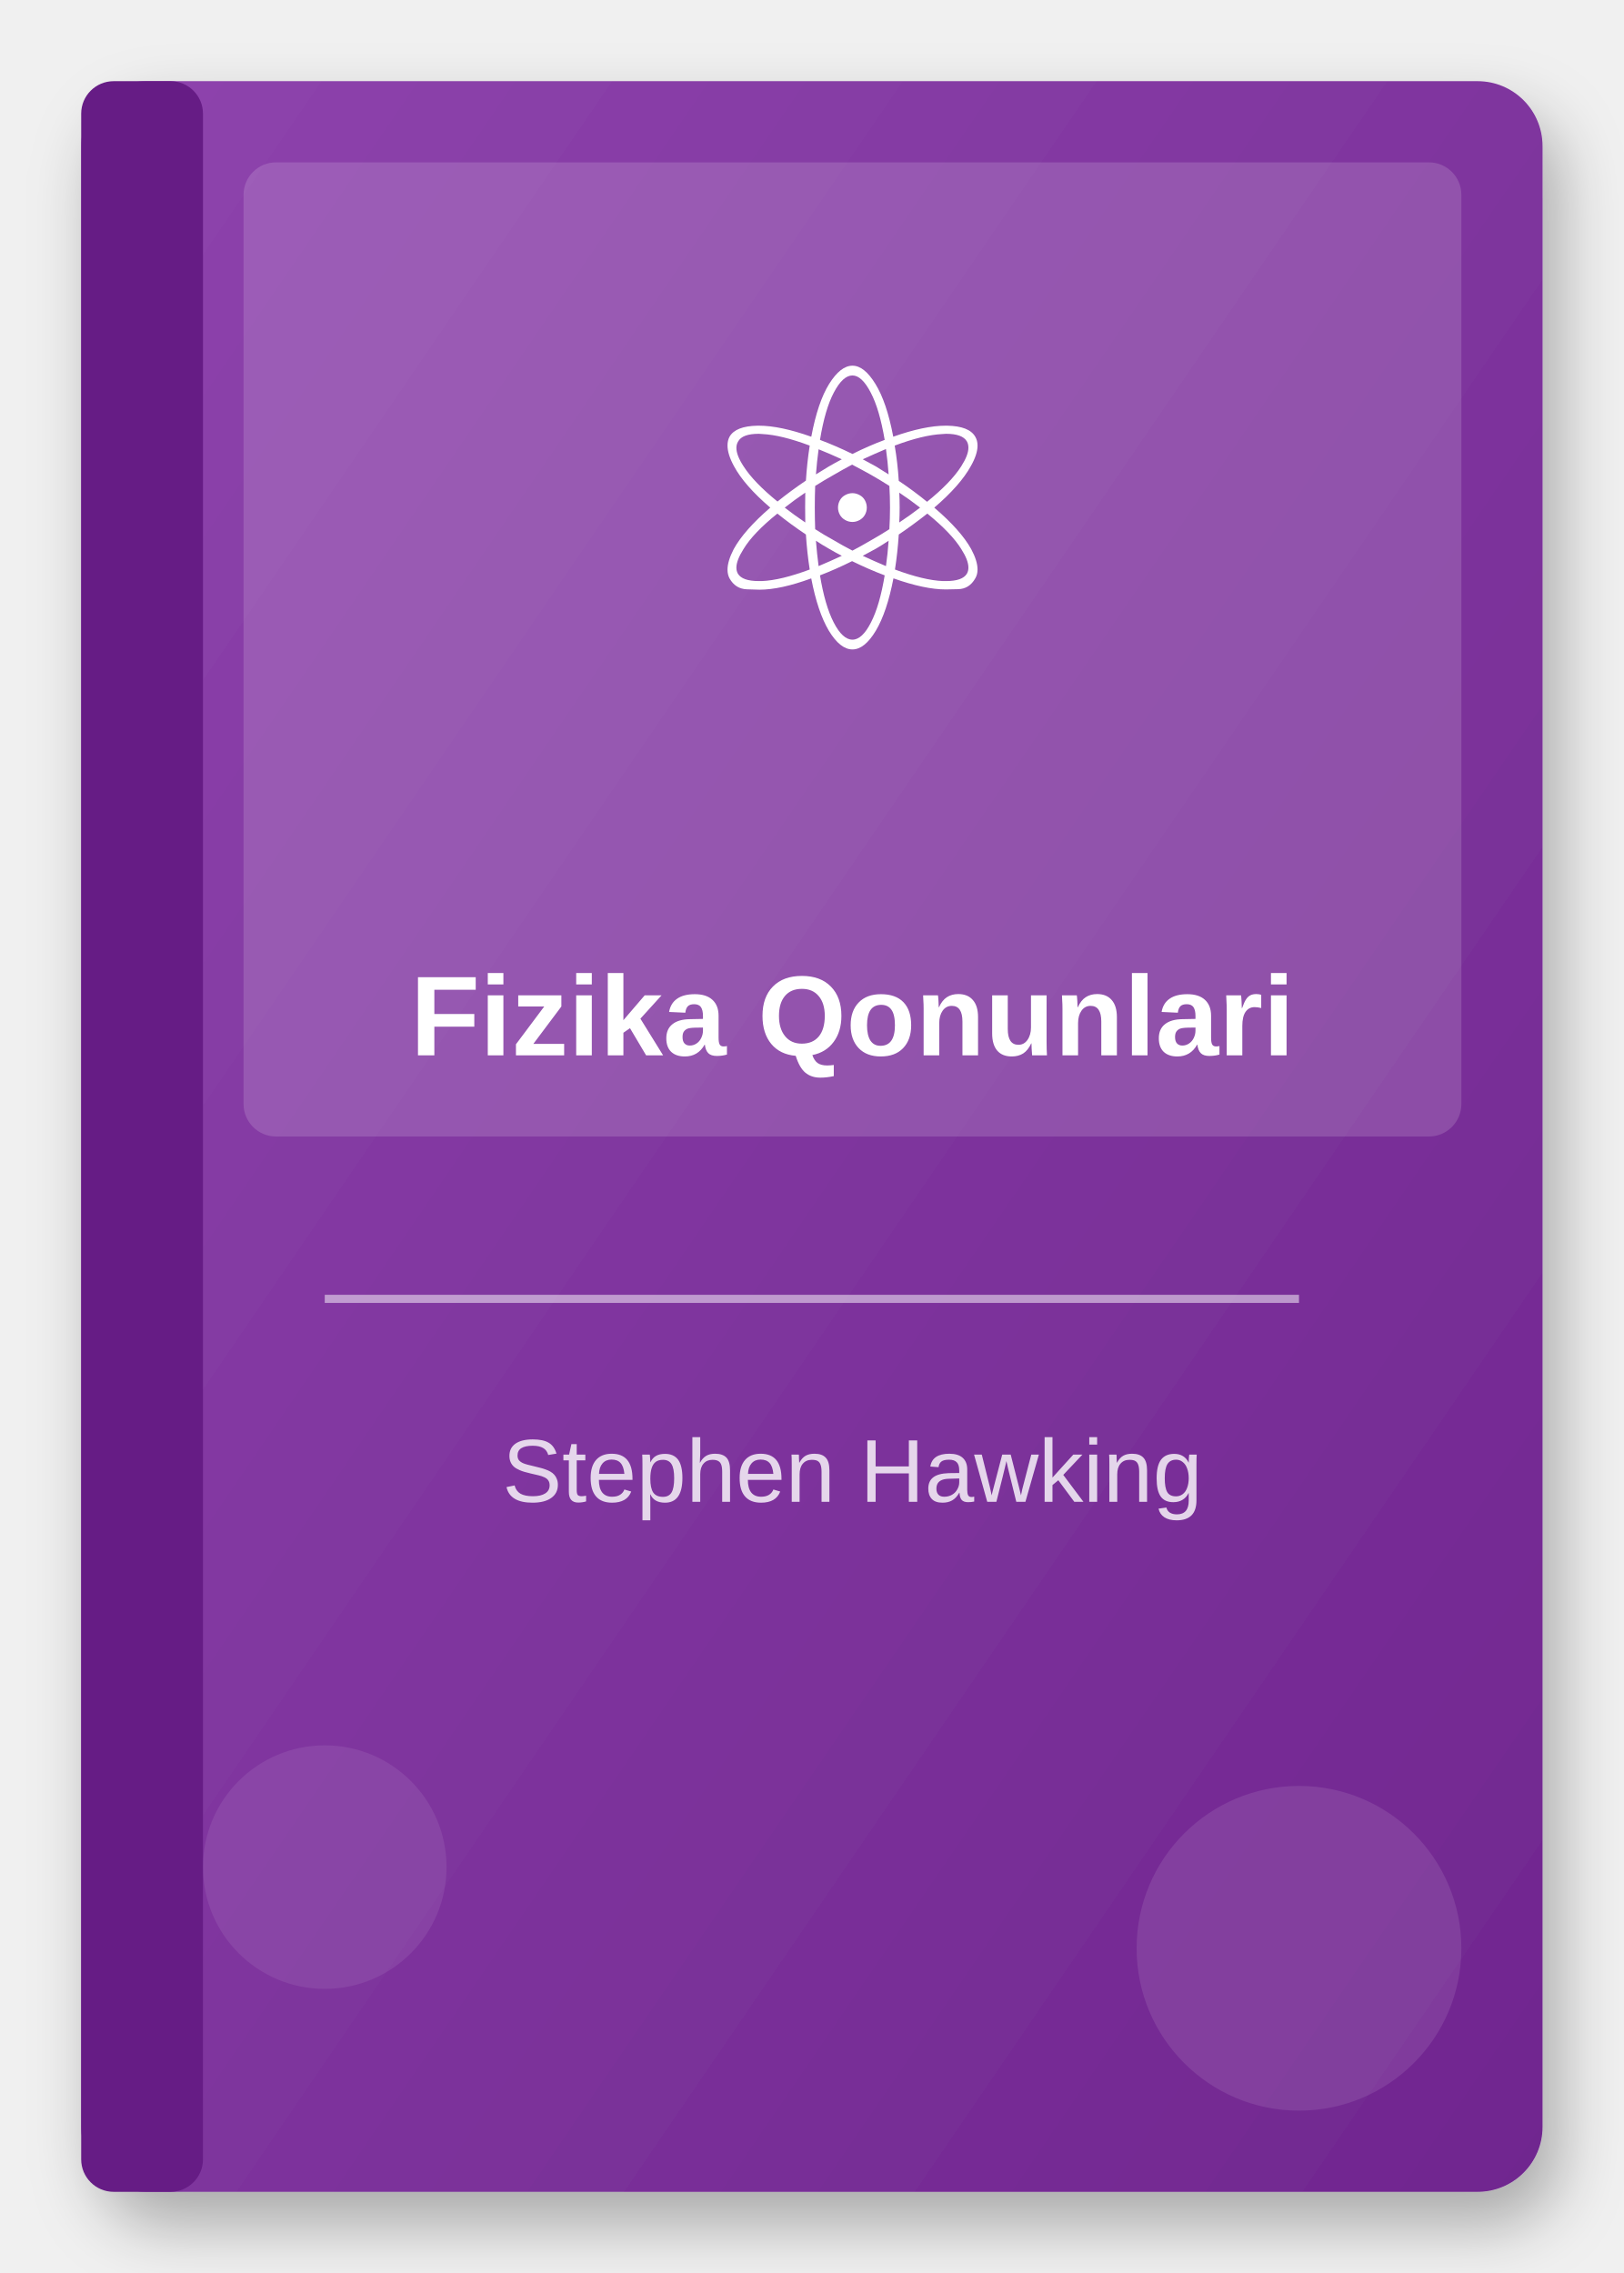
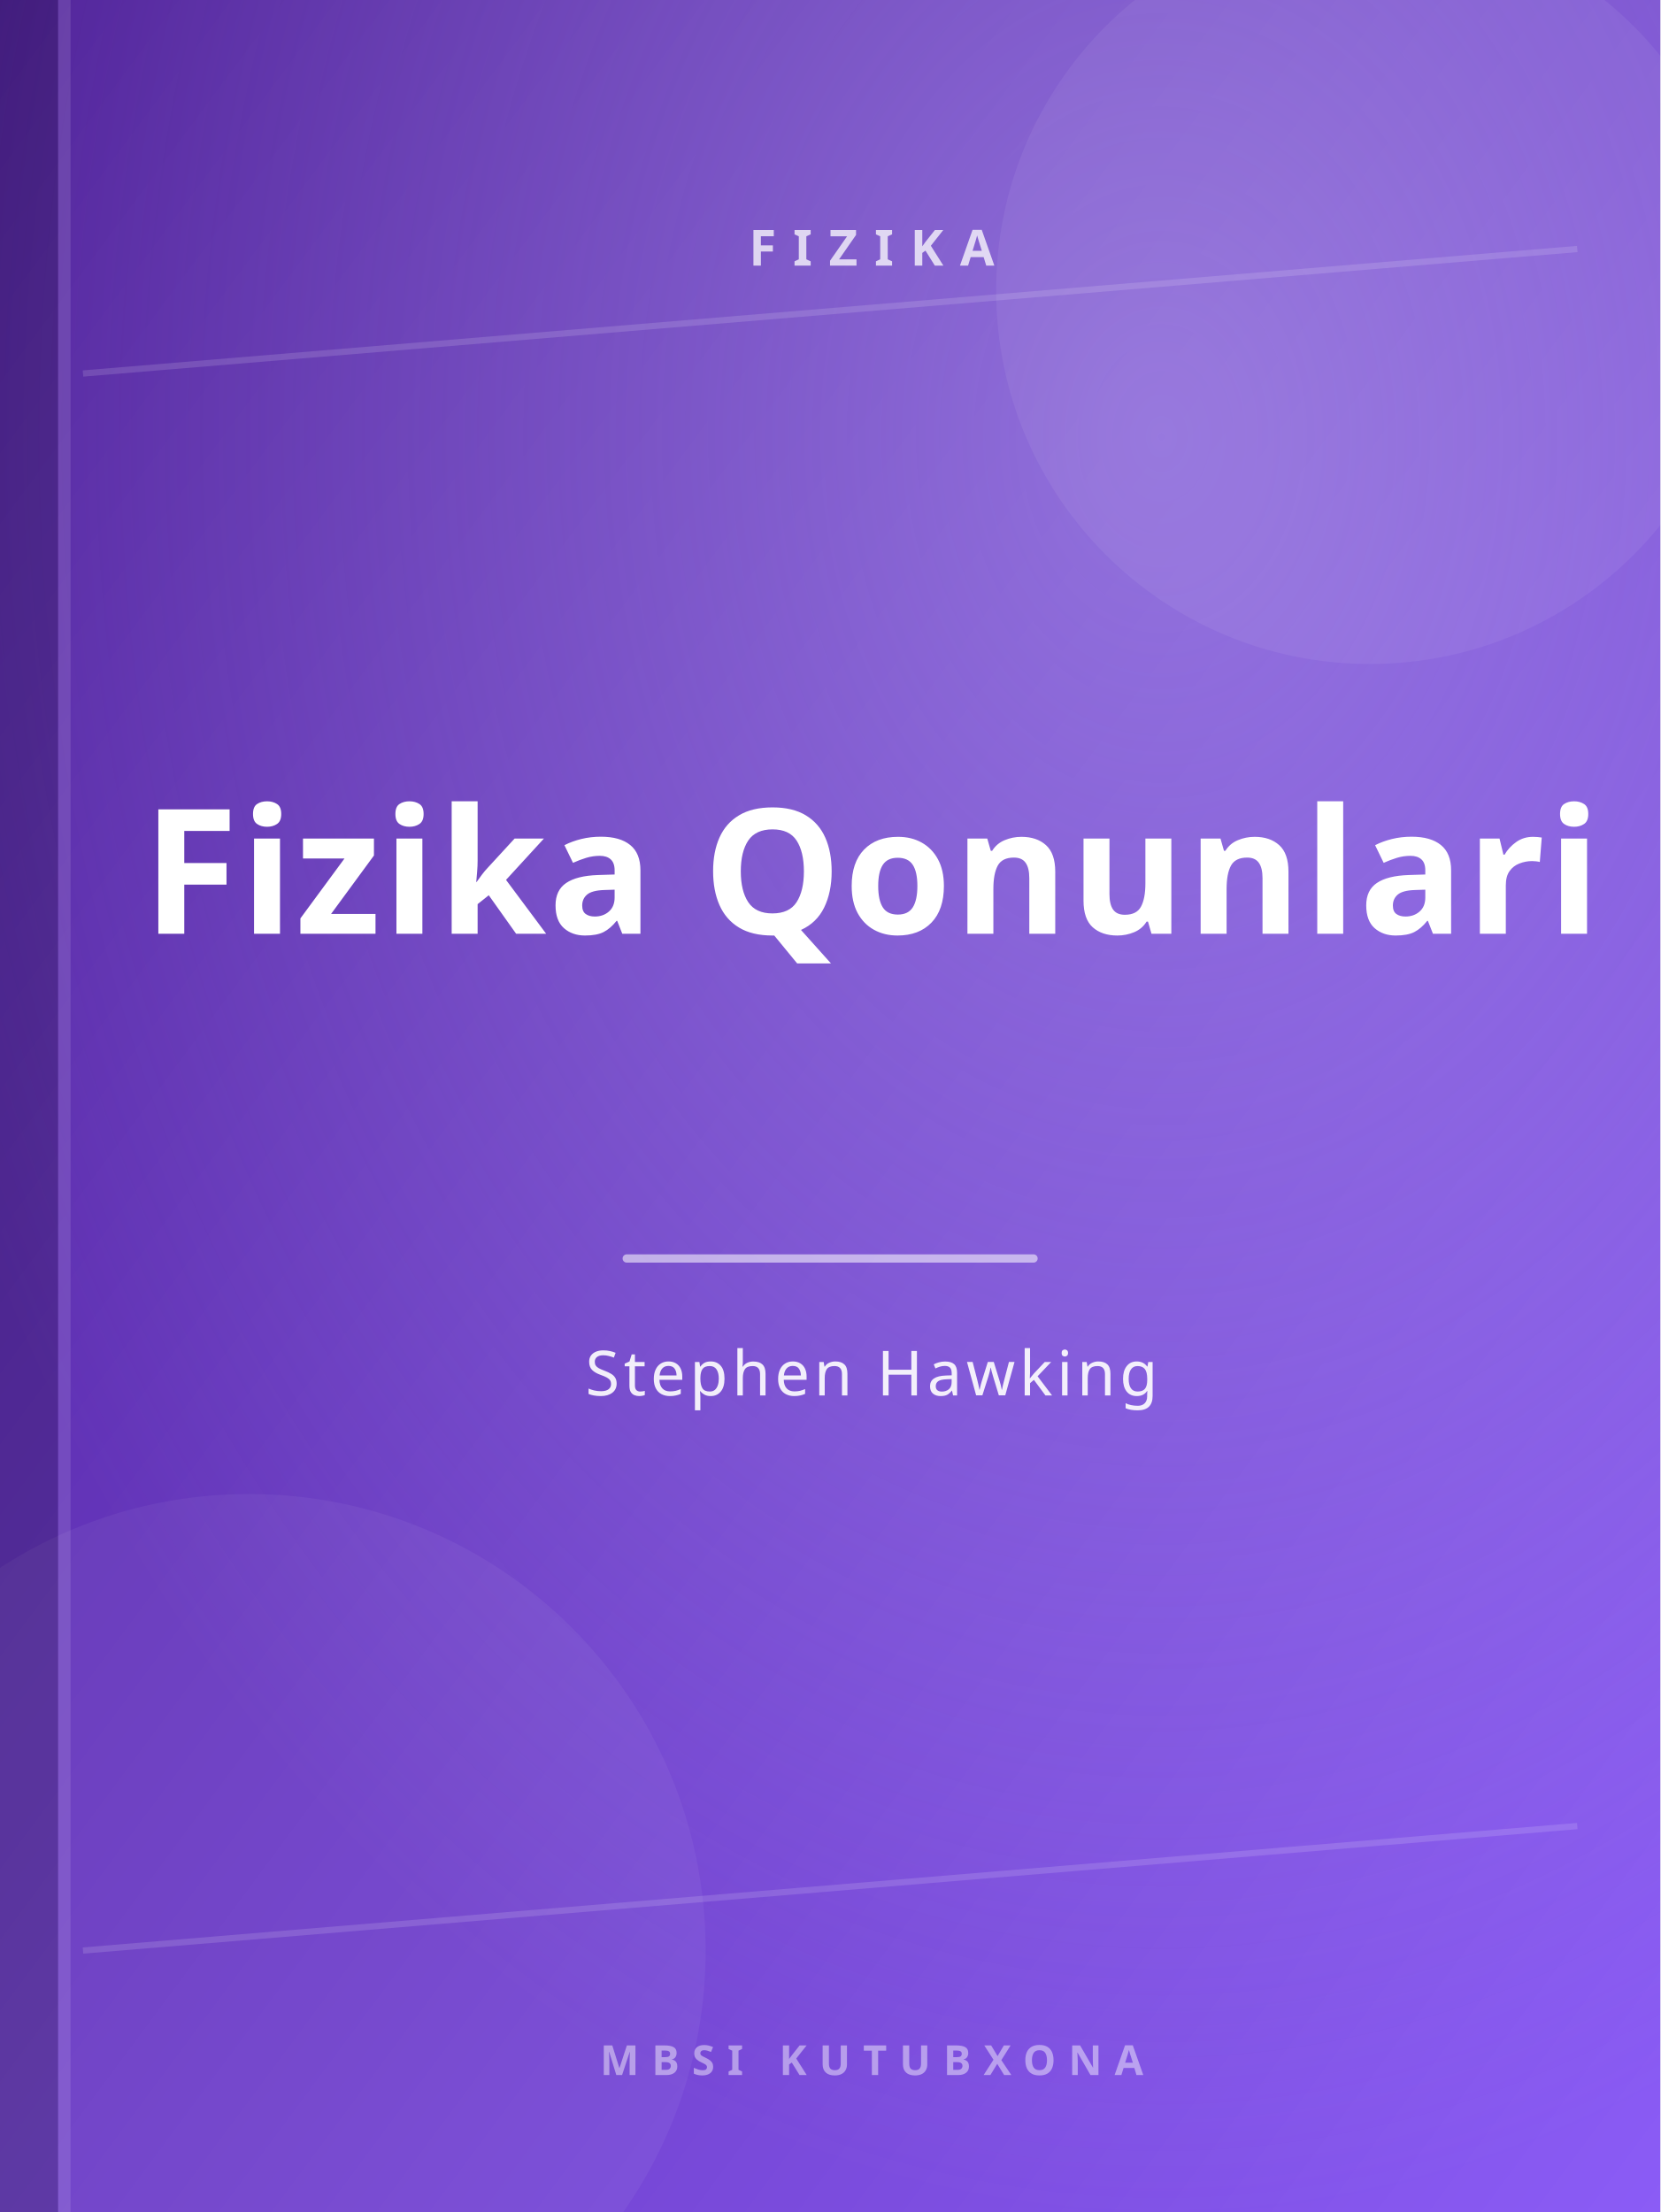
- <svg xmlns="http://www.w3.org/2000/svg" width="200" height="280" viewBox="0 0 200 280">
+ <svg xmlns="http://www.w3.org/2000/svg" width="400" height="533" viewBox="0 0 400 533" role="img" aria-label="Fizika Qonunlari">
  <defs>
-     <linearGradient id="grad" x1="0%" y1="0%" x2="100%" y2="100%">
-       <stop offset="0%" style="stop-color:#8E44AD;stop-opacity:1" />
-       <stop offset="100%" style="stop-color:#70268f;stop-opacity:1" />
+     <linearGradient id="bg" x1="0%" y1="0%" x2="100%" y2="100%">
+       <stop offset="0%" style="stop-color:#4c1d95" />
+       <stop offset="100%" style="stop-color:#8b5cf6" />
    </linearGradient>
-     <filter id="shadow" x="-20%" y="-20%" width="140%" height="140%">
-       <feDropShadow dx="2" dy="4" stdDeviation="4" flood-opacity="0.3" />
-     </filter>
+     <radialGradient id="glow" cx="70%" cy="20%" r="80%">
+       <stop offset="0%" style="stop-color:#c4b5fd;stop-opacity:0.45" />
+       <stop offset="100%" style="stop-color:#c4b5fd;stop-opacity:0" />
+     </radialGradient>
  </defs>
-   <rect x="10" y="10" width="180" height="260" rx="8" fill="url(#grad)" filter="url(#shadow)" />
-   <rect x="10" y="10" width="15" height="260" rx="4" fill="#661c85" />
-   <rect x="30" y="20" width="150" height="120" rx="4" fill="rgba(255,255,255,0.15)" />
-   <text x="105" y="80" font-size="48" text-anchor="middle" fill="white">⚛️</text>
-   <text x="105" y="130" font-family="Arial, sans-serif" font-size="14" font-weight="bold" fill="white" text-anchor="middle">
-     Fizika Qonunlari
-   </text>
-   <line x1="40" y1="160" x2="160" y2="160" stroke="rgba(255,255,255,0.5)" stroke-width="1" />
-   <text x="105" y="185" font-family="Arial, sans-serif" font-size="11" fill="rgba(255,255,255,0.8)" text-anchor="middle">
-     Stephen Hawking
-   </text>
-   <circle cx="160" cy="240" r="20" fill="rgba(255,255,255,0.1)" />
-   <circle cx="40" cy="230" r="15" fill="rgba(255,255,255,0.08)" />
+   <rect width="400" height="533" fill="url(#bg)" />
+   <rect width="400" height="533" fill="url(#glow)" />
+   <circle cx="330" cy="70" r="90" fill="#ffffff" opacity="0.06" />
+   <circle cx="60" cy="470" r="110" fill="#ffffff" opacity="0.05" />
+   <path d="M 20 90 L 380 60" stroke="#ffffff" stroke-width="1.5" opacity="0.14" />
+   <path d="M 20 470 L 380 440" stroke="#ffffff" stroke-width="1.5" opacity="0.14" />
+   <rect x="0" y="0" width="14" height="533" fill="#000000" opacity="0.18" />
+   <rect x="14" y="0" width="3" height="533" fill="#ffffff" opacity="0.12" />
+   <text x="210" y="64" text-anchor="middle" fill="#ffffff" opacity="0.75" font-family="'Segoe UI', system-ui, -apple-system, sans-serif" font-size="12" font-weight="600" letter-spacing="4">FIZIKA</text>
+   <text x="210" y="225" text-anchor="middle" fill="#ffffff" font-family="'Segoe UI', system-ui, -apple-system, sans-serif" font-size="42" font-weight="bold" letter-spacing="0.5">Fizika Qonunlari</text>
+   <rect x="150" y="302.24" width="100" height="2" rx="1" fill="#ffffff" opacity="0.55" />
+   <text x="210" y="336.24" text-anchor="middle" fill="#ffffff" opacity="0.9" font-family="'Segoe UI', system-ui, -apple-system, sans-serif" font-size="15" font-weight="500" letter-spacing="1">Stephen Hawking</text>
+   <text x="210" y="500" text-anchor="middle" fill="#ffffff" opacity="0.45" font-family="'Segoe UI', system-ui, -apple-system, sans-serif" font-size="10" font-weight="600" letter-spacing="3">MBSI KUTUBXONA</text>
</svg>
